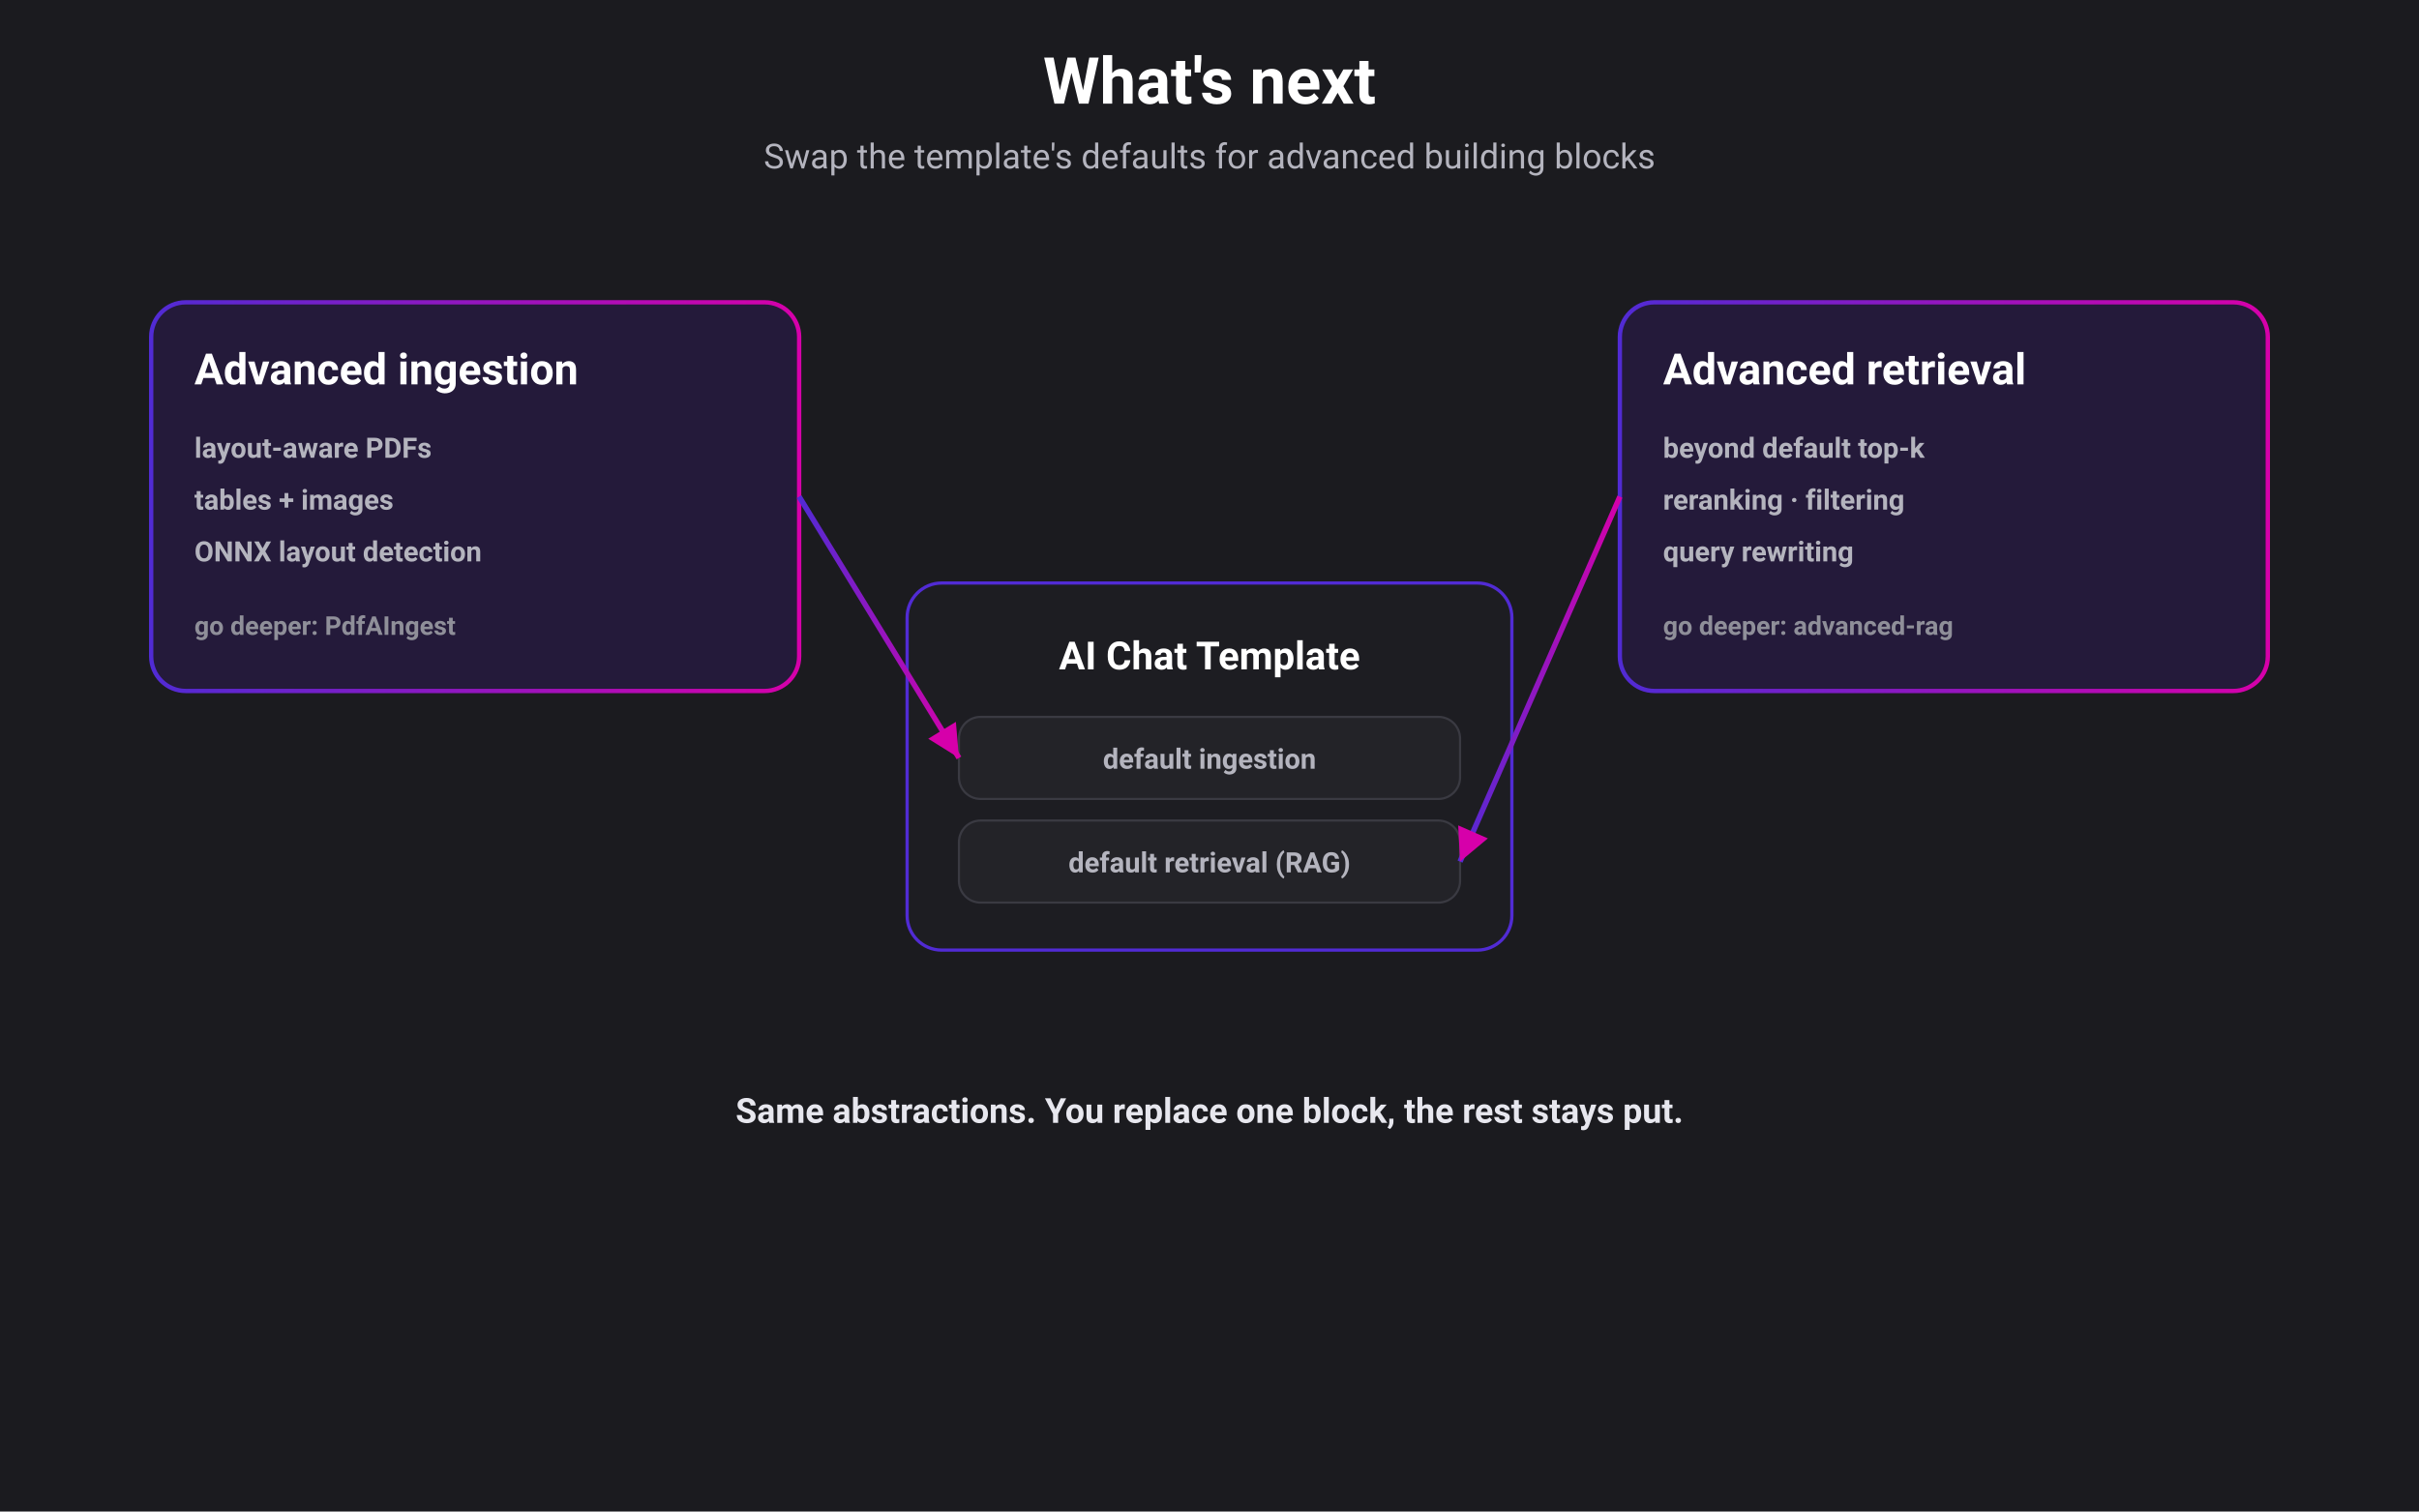
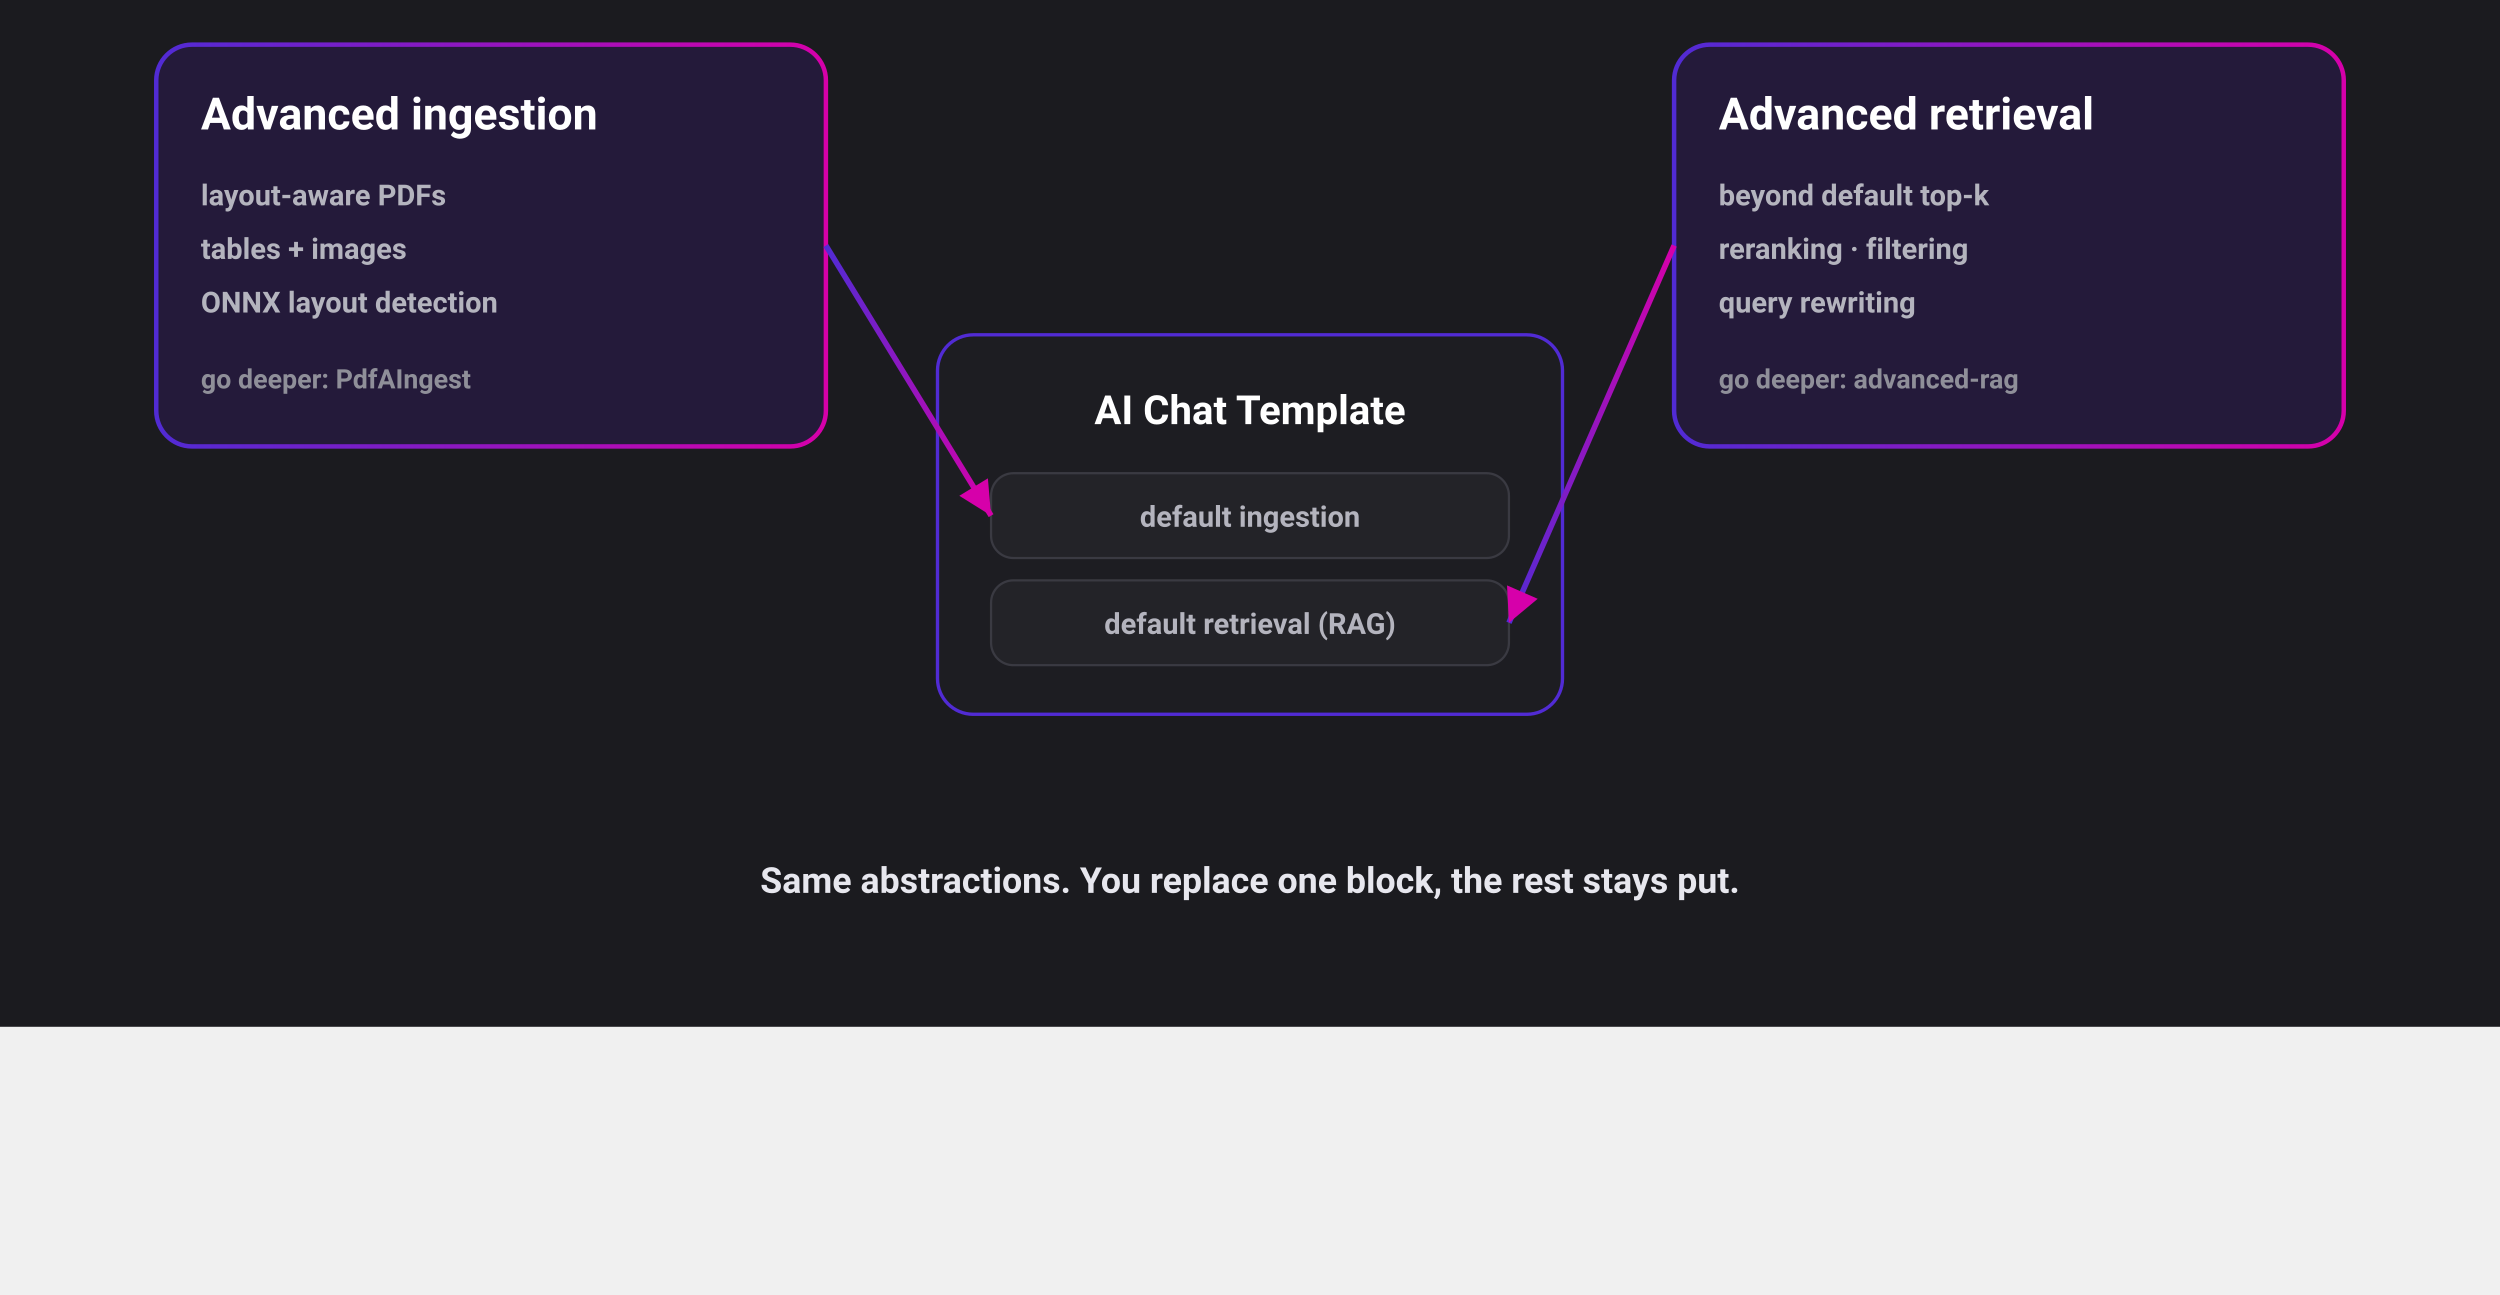
- <svg xmlns="http://www.w3.org/2000/svg" viewBox="0 0 1120 700" width="1120" height="700" role="img">
+ <svg xmlns="http://www.w3.org/2000/svg" viewBox="0 120 1120 580" width="1120" height="580" role="img">
  <defs>
    <linearGradient id="grad" x1="0" y1="0" x2="1" y2="0">
      <stop offset="0" stop-color="#512bd4" />
      <stop offset="1" stop-color="#d600aa" />
    </linearGradient>
    <linearGradient id="gradV" x1="0" y1="0" x2="0" y2="1">
      <stop offset="0" stop-color="#512bd4" />
      <stop offset="1" stop-color="#d600aa" />
    </linearGradient>
    <filter id="soft" x="-30%" y="-30%" width="160%" height="160%">
      <feDropShadow dx="0" dy="0" stdDeviation="6" flood-color="#8a4bff" flood-opacity="0.40" />
    </filter>
    <marker id="arrow" markerWidth="10" markerHeight="10" refX="6" refY="3" orient="auto">
      <path d="M0,0 L6,3 L0,6 Z" fill="#d600aa" />
    </marker>
  </defs>
-   <rect width="1120" height="700" fill="#1b1b1f" />
-   <text x="560" y="48" text-anchor="middle" fill="#ffffff" font-family="'Segoe UI', system-ui, -apple-system, Roboto, sans-serif" font-size="30" font-weight="700">What's next</text>
-   <text x="560" y="78" text-anchor="middle" fill="#b4b4be" font-family="'Segoe UI', system-ui, -apple-system, Roboto, sans-serif" font-size="16">Swap the template's defaults for advanced building blocks</text>
+   <rect width="1120" height="580" fill="#1b1b1f" />
  <rect x="420" y="270" width="280" height="170" rx="16" fill="#1d1d22" stroke="#512bd4" stroke-width="1.5" />
  <text x="560" y="310" text-anchor="middle" fill="#ffffff" font-family="'Segoe UI', system-ui, -apple-system, Roboto, sans-serif" font-size="18" font-weight="700">AI Chat Template</text>
  <rect x="444" y="332" width="232" height="38" rx="10" fill="#232328" stroke="#3a3a42" stroke-width="1" />
  <text x="560" y="356" text-anchor="middle" fill="#b4b4be" font-family="'Segoe UI', system-ui, -apple-system, Roboto, sans-serif" font-size="13" font-weight="600">default ingestion</text>
  <rect x="444" y="380" width="232" height="38" rx="10" fill="#232328" stroke="#3a3a42" stroke-width="1" />
  <text x="560" y="404" text-anchor="middle" fill="#b4b4be" font-family="'Segoe UI', system-ui, -apple-system, Roboto, sans-serif" font-size="13" font-weight="600">default retrieval (RAG)</text>
  <rect x="70" y="140" width="300" height="180" rx="16" fill="#241a3a" stroke="url(#grad)" stroke-width="2" />
  <text x="90" y="178" text-anchor="start" fill="#ffffff" font-family="'Segoe UI', system-ui, -apple-system, Roboto, sans-serif" font-size="20" font-weight="700">Advanced ingestion</text>
  <text x="90" y="212" text-anchor="start" fill="#b4b4be" font-family="'Segoe UI', system-ui, -apple-system, Roboto, sans-serif" font-size="13" font-weight="600">layout-aware PDFs</text>
  <text x="90" y="236" text-anchor="start" fill="#b4b4be" font-family="'Segoe UI', system-ui, -apple-system, Roboto, sans-serif" font-size="13" font-weight="600">tables + images</text>
  <text x="90" y="260" text-anchor="start" fill="#b4b4be" font-family="'Segoe UI', system-ui, -apple-system, Roboto, sans-serif" font-size="13" font-weight="600">ONNX layout detection</text>
  <text x="90" y="294" text-anchor="start" fill="#8f8f99" font-family="'Segoe UI', system-ui, -apple-system, Roboto, sans-serif" font-size="12" font-weight="600">go deeper: PdfAIngest</text>
  <line x1="370" y1="230" x2="444" y2="351" stroke="url(#grad)" stroke-width="2.5" marker-end="url(#arrow)" />
  <rect x="750" y="140" width="300" height="180" rx="16" fill="#241a3a" stroke="url(#grad)" stroke-width="2" />
  <text x="770" y="178" text-anchor="start" fill="#ffffff" font-family="'Segoe UI', system-ui, -apple-system, Roboto, sans-serif" font-size="20" font-weight="700">Advanced retrieval</text>
  <text x="770" y="212" text-anchor="start" fill="#b4b4be" font-family="'Segoe UI', system-ui, -apple-system, Roboto, sans-serif" font-size="13" font-weight="600">beyond default top-k</text>
  <text x="770" y="236" text-anchor="start" fill="#b4b4be" font-family="'Segoe UI', system-ui, -apple-system, Roboto, sans-serif" font-size="13" font-weight="600">reranking · filtering</text>
  <text x="770" y="260" text-anchor="start" fill="#b4b4be" font-family="'Segoe UI', system-ui, -apple-system, Roboto, sans-serif" font-size="13" font-weight="600">query rewriting</text>
  <text x="770" y="294" text-anchor="start" fill="#8f8f99" font-family="'Segoe UI', system-ui, -apple-system, Roboto, sans-serif" font-size="12" font-weight="600">go deeper: advanced-rag</text>
  <line x1="750" y1="230" x2="676" y2="399" stroke="url(#grad)" stroke-width="2.5" marker-end="url(#arrow)" />
  <text x="560" y="520" text-anchor="middle" fill="#e7e7ee" font-family="'Segoe UI', system-ui, -apple-system, Roboto, sans-serif" font-size="16" font-weight="700">Same abstractions. You replace one block, the rest stays put.</text>
</svg>
